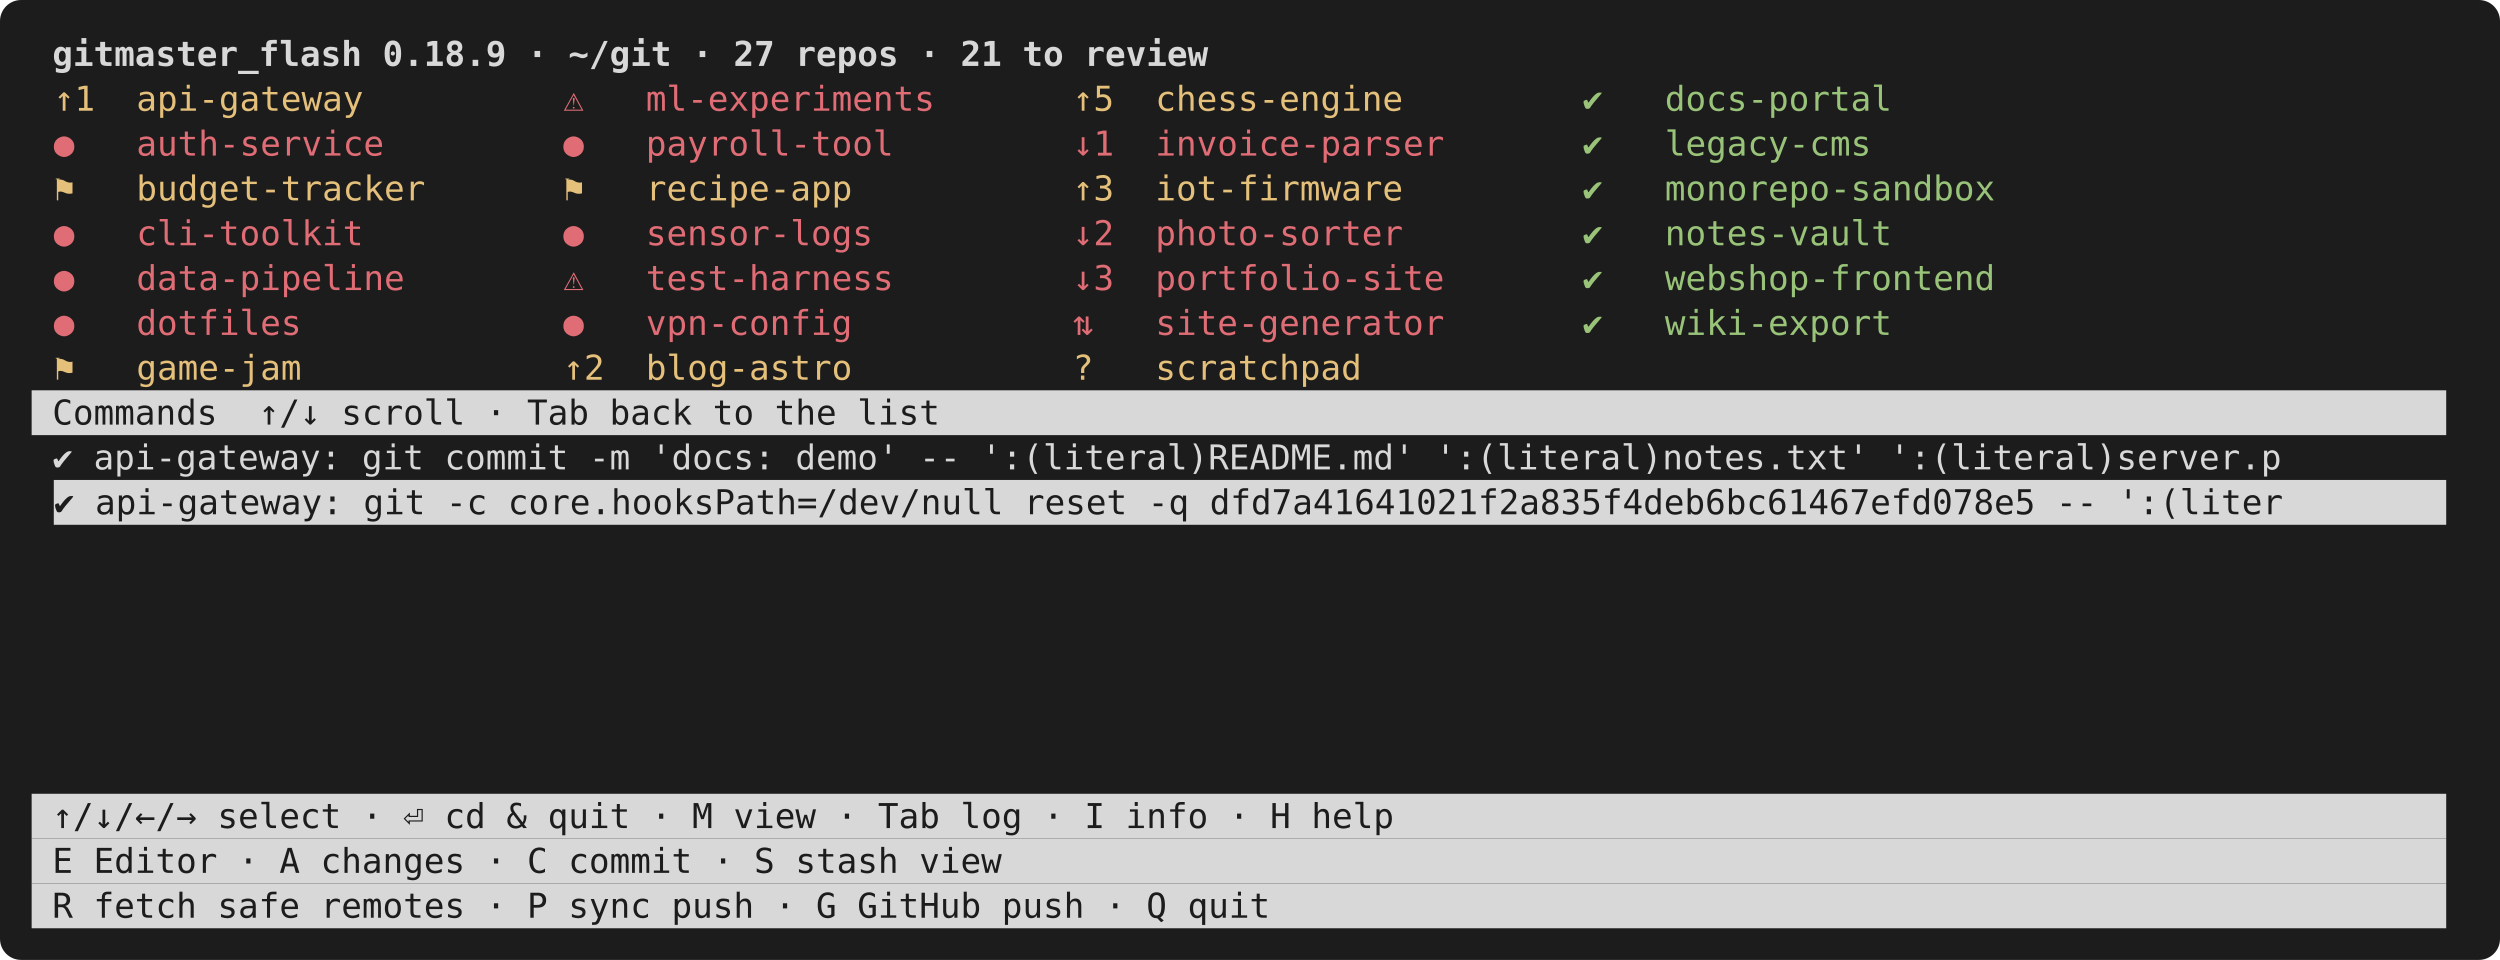
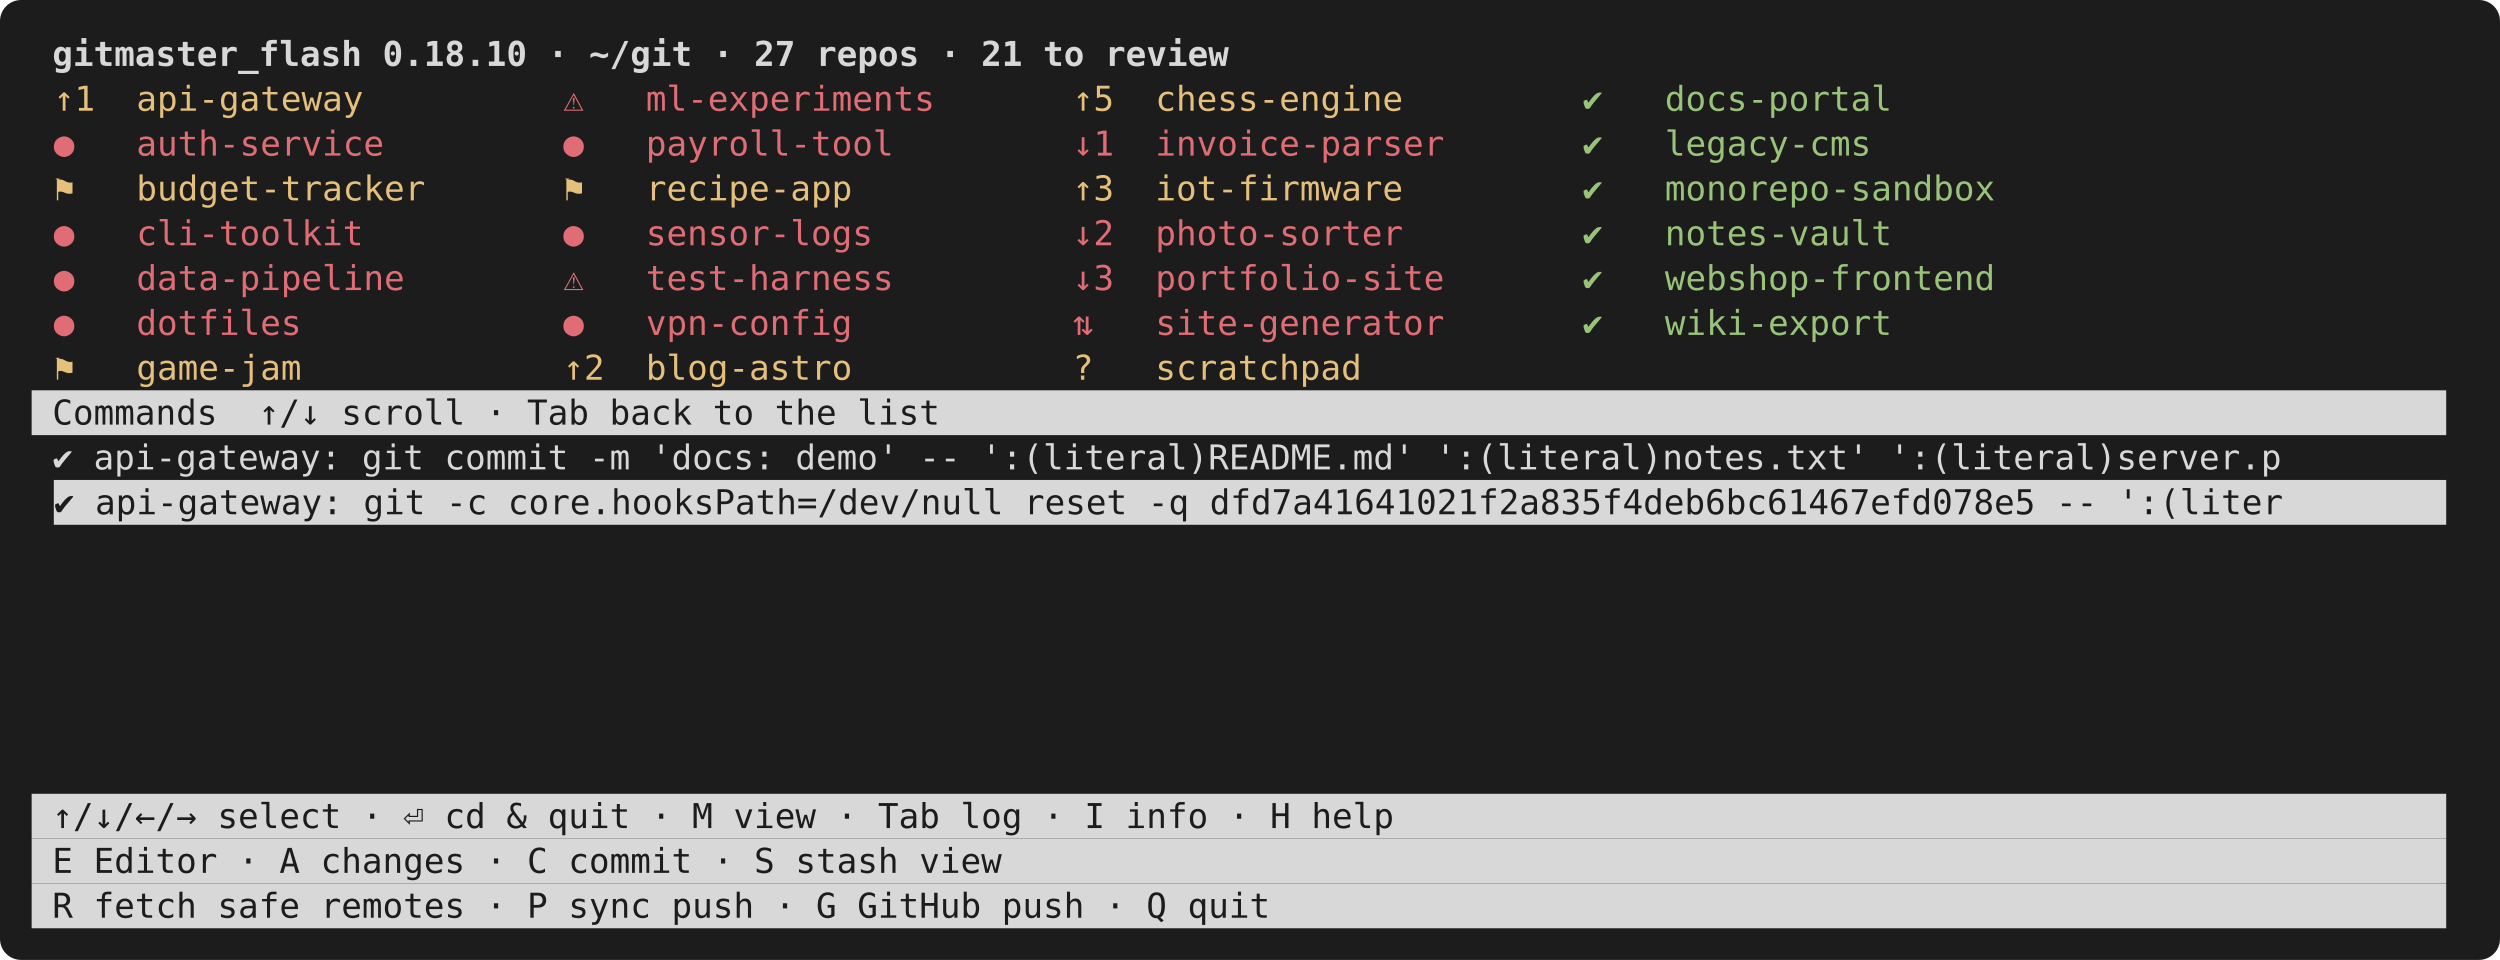
<svg xmlns="http://www.w3.org/2000/svg" viewBox="0 0 948 364" width="948" height="364" font-family="ui-monospace,SFMono-Regular,Menlo,Consolas,monospace" font-size="13">
  <rect width="948" height="364" rx="8" fill="#1c1c1c" />
-   <text x="12.0" y="25.0" fill="#d8d8d8" font-weight="bold" xml:space="preserve"> gitmaster_flash 0.18.9 · ~/git · 27 repos · 21 to review                                                    </text>
+   <text x="12.0" y="25.0" fill="#d8d8d8" font-weight="bold" xml:space="preserve"> gitmaster_flash 0.18.10 · ~/git · 27 repos · 21 to review                                                   </text>
  <text x="20.4" y="42.0" fill="#e5c07b" xml:space="preserve">↑1  api-gateway      </text>
  <text x="213.6" y="42.0" fill="#e06c75" xml:space="preserve">⚠   ml-experiments   </text>
  <text x="406.8" y="42.0" fill="#e5c07b" xml:space="preserve">↑5  chess-engine     </text>
  <text x="600.0" y="42.0" fill="#98c379" xml:space="preserve">✔   docs-portal      </text>
  <text x="20.4" y="59.0" fill="#e06c75" xml:space="preserve">●   auth-service     </text>
  <text x="213.6" y="59.0" fill="#e06c75" xml:space="preserve">●   payroll-tool     </text>
  <text x="406.8" y="59.0" fill="#e06c75" xml:space="preserve">↓1  invoice-parser   </text>
  <text x="600.0" y="59.0" fill="#98c379" xml:space="preserve">✔   legacy-cms       </text>
  <text x="20.4" y="76.0" fill="#e5c07b" xml:space="preserve">⚑   budget-tracker   </text>
  <text x="213.6" y="76.0" fill="#e5c07b" xml:space="preserve">⚑   recipe-app       </text>
  <text x="406.8" y="76.0" fill="#e5c07b" xml:space="preserve">↑3  iot-firmware     </text>
  <text x="600.0" y="76.0" fill="#98c379" xml:space="preserve">✔   monorepo-sandbox </text>
  <text x="20.4" y="93.0" fill="#e06c75" xml:space="preserve">●   cli-toolkit      </text>
  <text x="213.6" y="93.0" fill="#e06c75" xml:space="preserve">●   sensor-logs      </text>
  <text x="406.8" y="93.0" fill="#e06c75" xml:space="preserve">↓2  photo-sorter     </text>
  <text x="600.0" y="93.0" fill="#98c379" xml:space="preserve">✔   notes-vault      </text>
  <text x="20.4" y="110.0" fill="#e06c75" xml:space="preserve">●   data-pipeline    </text>
  <text x="213.6" y="110.0" fill="#e06c75" xml:space="preserve">⚠   test-harness     </text>
  <text x="406.8" y="110.0" fill="#e06c75" xml:space="preserve">↓3  portfolio-site   </text>
  <text x="600.0" y="110.0" fill="#98c379" xml:space="preserve">✔   webshop-frontend </text>
  <text x="20.4" y="127.0" fill="#e06c75" xml:space="preserve">●   dotfiles         </text>
  <text x="213.6" y="127.0" fill="#e06c75" xml:space="preserve">●   vpn-config       </text>
  <text x="406.8" y="127.0" fill="#e06c75" xml:space="preserve">⇅   site-generator   </text>
  <text x="600.0" y="127.0" fill="#98c379" xml:space="preserve">✔   wiki-export      </text>
  <text x="20.4" y="144.0" fill="#e5c07b" xml:space="preserve">⚑   game-jam         </text>
  <text x="213.6" y="144.0" fill="#e5c07b" xml:space="preserve">↑2  blog-astro       </text>
  <text x="406.8" y="144.0" fill="#e5c07b" xml:space="preserve">?   scratchpad       </text>
  <rect x="12.0" y="148.0" width="915.6" height="17.0" fill="#d8d8d8" />
  <text x="12.0" y="161.0" fill="#1c1c1c" xml:space="preserve"> Commands  ↑/↓ scroll · Tab back to the list                                                                 </text>
  <text x="12.0" y="178.0" fill="#d8d8d8" xml:space="preserve"> ✔ api-gateway: git commit -m 'docs: demo' -- ':(literal)README.md' ':(literal)notes.txt' ':(literal)server.p </text>
  <rect x="20.4" y="182.0" width="907.2" height="17.0" fill="#d8d8d8" />
  <text x="20.4" y="195.0" fill="#1c1c1c" xml:space="preserve">✔ api-gateway: git -c core.hooksPath=/dev/null reset -q dfd7a41641021f2a835f4deb6bc61467efd078e5 -- ':(liter</text>
  <rect x="12.0" y="301.0" width="915.6" height="17.0" fill="#d8d8d8" />
  <text x="12.0" y="314.0" fill="#1c1c1c" xml:space="preserve"> ↑/↓/←/→ select · ⏎ cd &amp; quit · M view · Tab log · I info · H help                                           </text>
  <rect x="12.0" y="318.0" width="915.6" height="17.0" fill="#d8d8d8" />
  <text x="12.0" y="331.0" fill="#1c1c1c" xml:space="preserve"> E Editor · A changes · C commit · S stash view                                                              </text>
  <rect x="12.0" y="335.0" width="915.6" height="17.0" fill="#d8d8d8" />
  <text x="12.0" y="348.0" fill="#1c1c1c" xml:space="preserve"> R fetch safe remotes · P sync push · G GitHub push · Q quit                                                 </text>
</svg>
